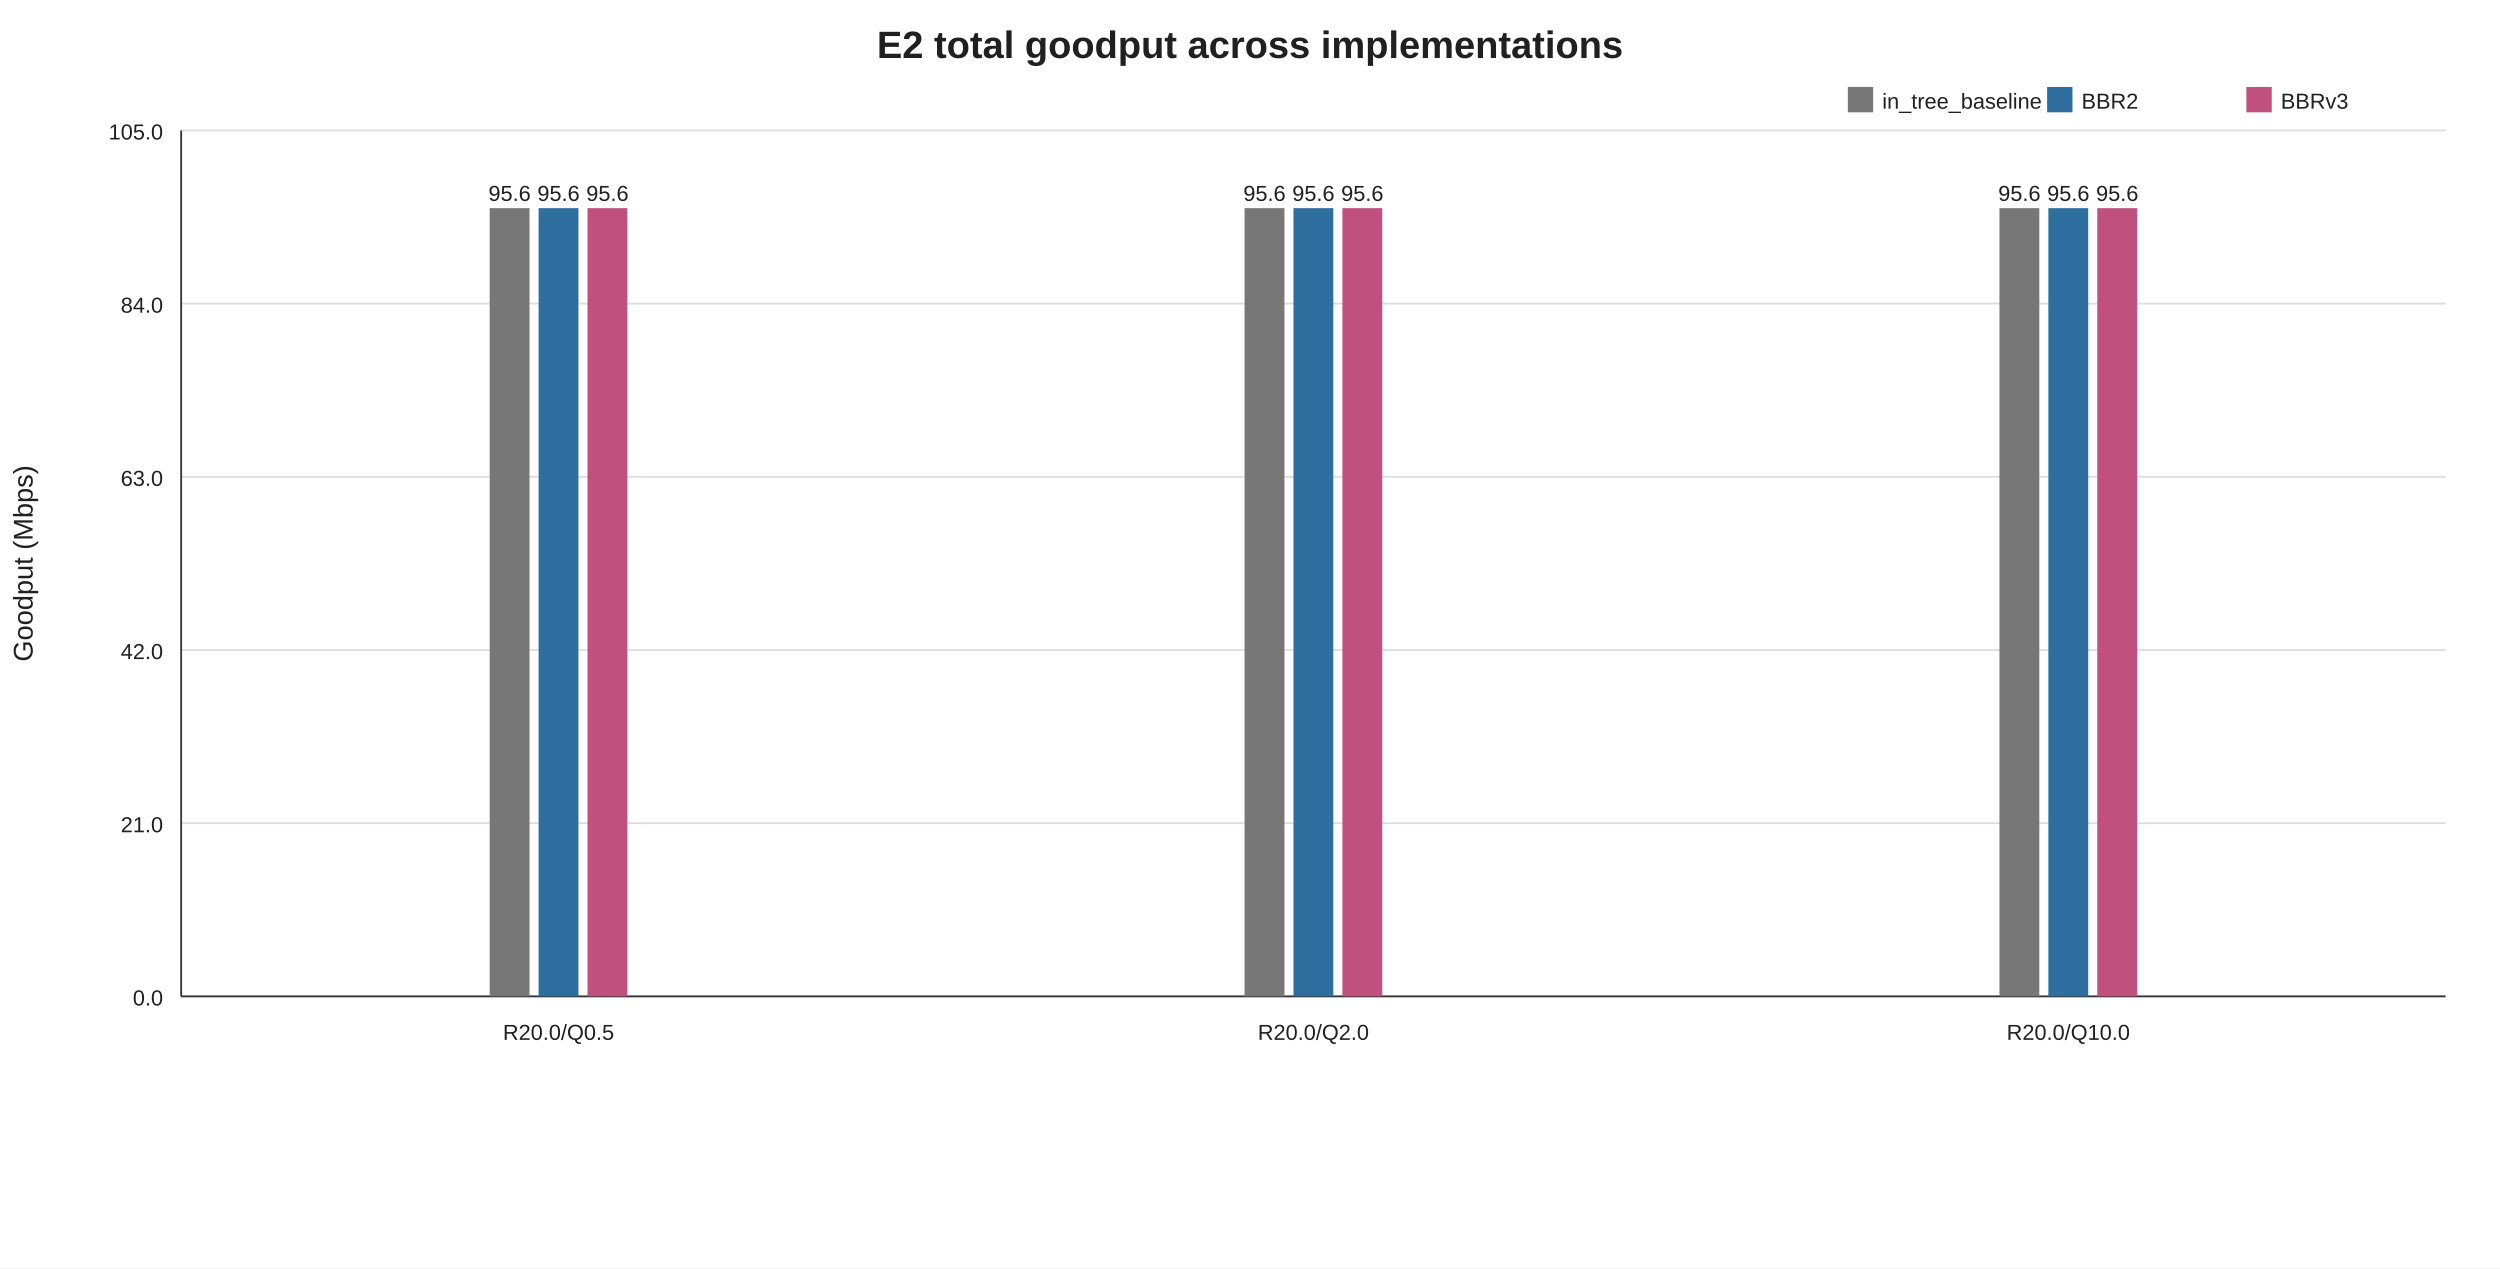
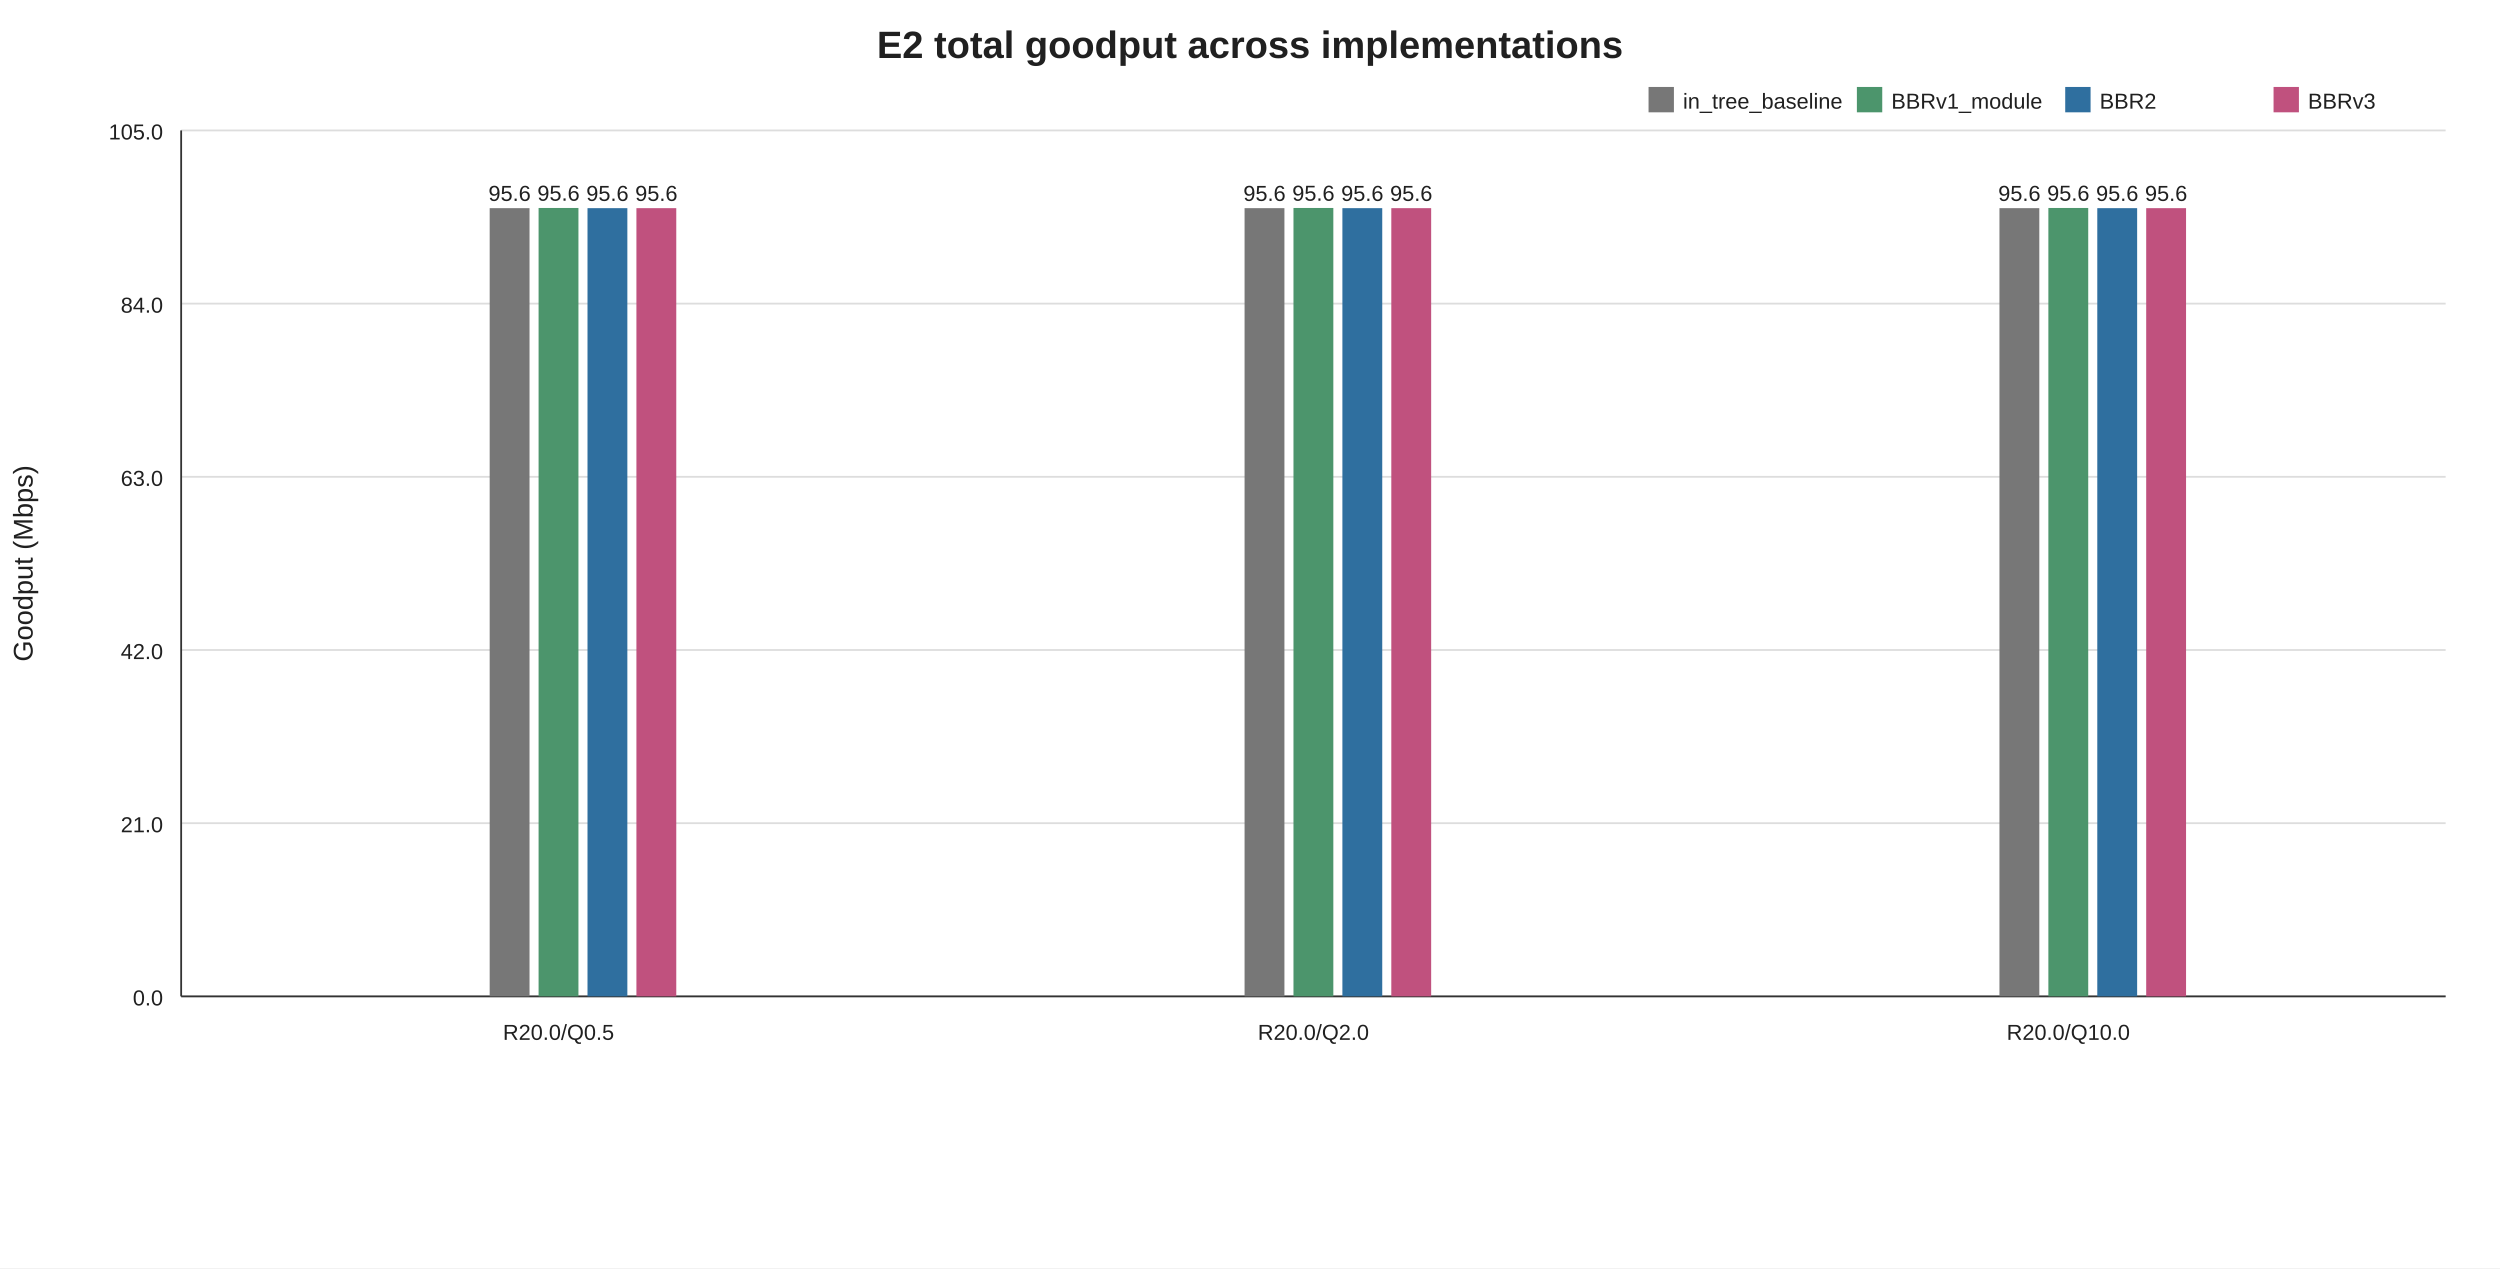
<svg xmlns="http://www.w3.org/2000/svg" width="1380" height="700" viewBox="0 0 1380 700">
  <style>text{font-family:Arial,sans-serif;fill:#202020}.small{font-size:12px}.axis{font-size:15px}.title{font-size:21px;font-weight:bold}</style>
  <rect width="1380" height="700" fill="white" />
  <text x="690.0" y="32" text-anchor="middle" class="title">E2 total goodput across implementations</text>
  <text x="18" y="311.0" text-anchor="middle" transform="rotate(-90 18 311.0)" class="axis">Goodput (Mbps)</text>
  <line x1="100" y1="550.0" x2="1350" y2="550.0" stroke="#dddddd" />
  <text x="90" y="555.0" text-anchor="end" class="small">0.0</text>
  <line x1="100" y1="454.4" x2="1350" y2="454.4" stroke="#dddddd" />
  <text x="90" y="459.4" text-anchor="end" class="small">21.0</text>
  <line x1="100" y1="358.8" x2="1350" y2="358.8" stroke="#dddddd" />
  <text x="90" y="363.8" text-anchor="end" class="small">42.0</text>
  <line x1="100" y1="263.2" x2="1350" y2="263.2" stroke="#dddddd" />
  <text x="90" y="268.2" text-anchor="end" class="small">63.0</text>
  <line x1="100" y1="167.6" x2="1350" y2="167.6" stroke="#dddddd" />
  <text x="90" y="172.6" text-anchor="end" class="small">84.0</text>
  <line x1="100" y1="72.0" x2="1350" y2="72.0" stroke="#dddddd" />
  <text x="90" y="77.0" text-anchor="end" class="small">105.0</text>
  <line x1="100" y1="550" x2="1350" y2="550" stroke="#333" />
  <line x1="100" y1="72" x2="100" y2="550" stroke="#333" />
  <rect x="270.3" y="114.9" width="22.0" height="435.1" fill="#777777" />
  <text x="281.3" y="110.9" text-anchor="middle" class="small">95.6</text>
-   <rect x="297.3" y="114.9" width="22.0" height="435.1" fill="#2f6f9f" />
-   <text x="308.3" y="110.9" text-anchor="middle" class="small">95.6</text>
-   <rect x="324.3" y="114.9" width="22.0" height="435.1" fill="#c0517e" />
+   <rect x="297.3" y="114.8" width="22.0" height="435.2" fill="#4c956c" />
+   <text x="308.3" y="110.8" text-anchor="middle" class="small">95.6</text>
+   <rect x="324.3" y="114.9" width="22.0" height="435.1" fill="#2f6f9f" />
  <text x="335.3" y="110.9" text-anchor="middle" class="small">95.6</text>
+   <rect x="351.3" y="114.9" width="22.0" height="435.1" fill="#c0517e" />
+   <text x="362.3" y="110.9" text-anchor="middle" class="small">95.6</text>
  <text x="308.3" y="574" text-anchor="middle" class="small">R20.0/Q0.5</text>
  <rect x="687.0" y="114.9" width="22.0" height="435.1" fill="#777777" />
  <text x="698.0" y="110.9" text-anchor="middle" class="small">95.6</text>
-   <rect x="714.0" y="114.9" width="22.0" height="435.1" fill="#2f6f9f" />
-   <text x="725.0" y="110.9" text-anchor="middle" class="small">95.6</text>
-   <rect x="741.0" y="114.9" width="22.0" height="435.1" fill="#c0517e" />
+   <rect x="714.0" y="114.8" width="22.0" height="435.2" fill="#4c956c" />
+   <text x="725.0" y="110.8" text-anchor="middle" class="small">95.6</text>
+   <rect x="741.0" y="114.9" width="22.0" height="435.1" fill="#2f6f9f" />
  <text x="752.0" y="110.9" text-anchor="middle" class="small">95.6</text>
+   <rect x="768.0" y="114.9" width="22.0" height="435.1" fill="#c0517e" />
+   <text x="779.0" y="110.9" text-anchor="middle" class="small">95.6</text>
  <text x="725.0" y="574" text-anchor="middle" class="small">R20.0/Q2.0</text>
  <rect x="1103.7" y="114.9" width="22.0" height="435.1" fill="#777777" />
  <text x="1114.7" y="110.9" text-anchor="middle" class="small">95.6</text>
-   <rect x="1130.7" y="114.9" width="22.0" height="435.1" fill="#2f6f9f" />
-   <text x="1141.7" y="110.9" text-anchor="middle" class="small">95.6</text>
-   <rect x="1157.7" y="114.9" width="22.0" height="435.1" fill="#c0517e" />
+   <rect x="1130.7" y="114.8" width="22.0" height="435.2" fill="#4c956c" />
+   <text x="1141.7" y="110.8" text-anchor="middle" class="small">95.6</text>
+   <rect x="1157.7" y="114.9" width="22.0" height="435.1" fill="#2f6f9f" />
  <text x="1168.7" y="110.9" text-anchor="middle" class="small">95.6</text>
+   <rect x="1184.7" y="114.9" width="22.0" height="435.1" fill="#c0517e" />
+   <text x="1195.7" y="110.9" text-anchor="middle" class="small">95.6</text>
  <text x="1141.7" y="574" text-anchor="middle" class="small">R20.0/Q10.0</text>
-   <rect x="1020" y="48" width="14" height="14" fill="#777777" />
-   <text x="1039" y="60" class="small">in_tree_baseline</text>
-   <rect x="1130" y="48" width="14" height="14" fill="#2f6f9f" />
-   <text x="1149" y="60" class="small">BBR2</text>
-   <rect x="1240" y="48" width="14" height="14" fill="#c0517e" />
-   <text x="1259" y="60" class="small">BBRv3</text>
+   <rect x="910" y="48" width="14" height="14" fill="#777777" />
+   <text x="929" y="60" class="small">in_tree_baseline</text>
+   <rect x="1025" y="48" width="14" height="14" fill="#4c956c" />
+   <text x="1044" y="60" class="small">BBRv1_module</text>
+   <rect x="1140" y="48" width="14" height="14" fill="#2f6f9f" />
+   <text x="1159" y="60" class="small">BBR2</text>
+   <rect x="1255" y="48" width="14" height="14" fill="#c0517e" />
+   <text x="1274" y="60" class="small">BBRv3</text>
</svg>
